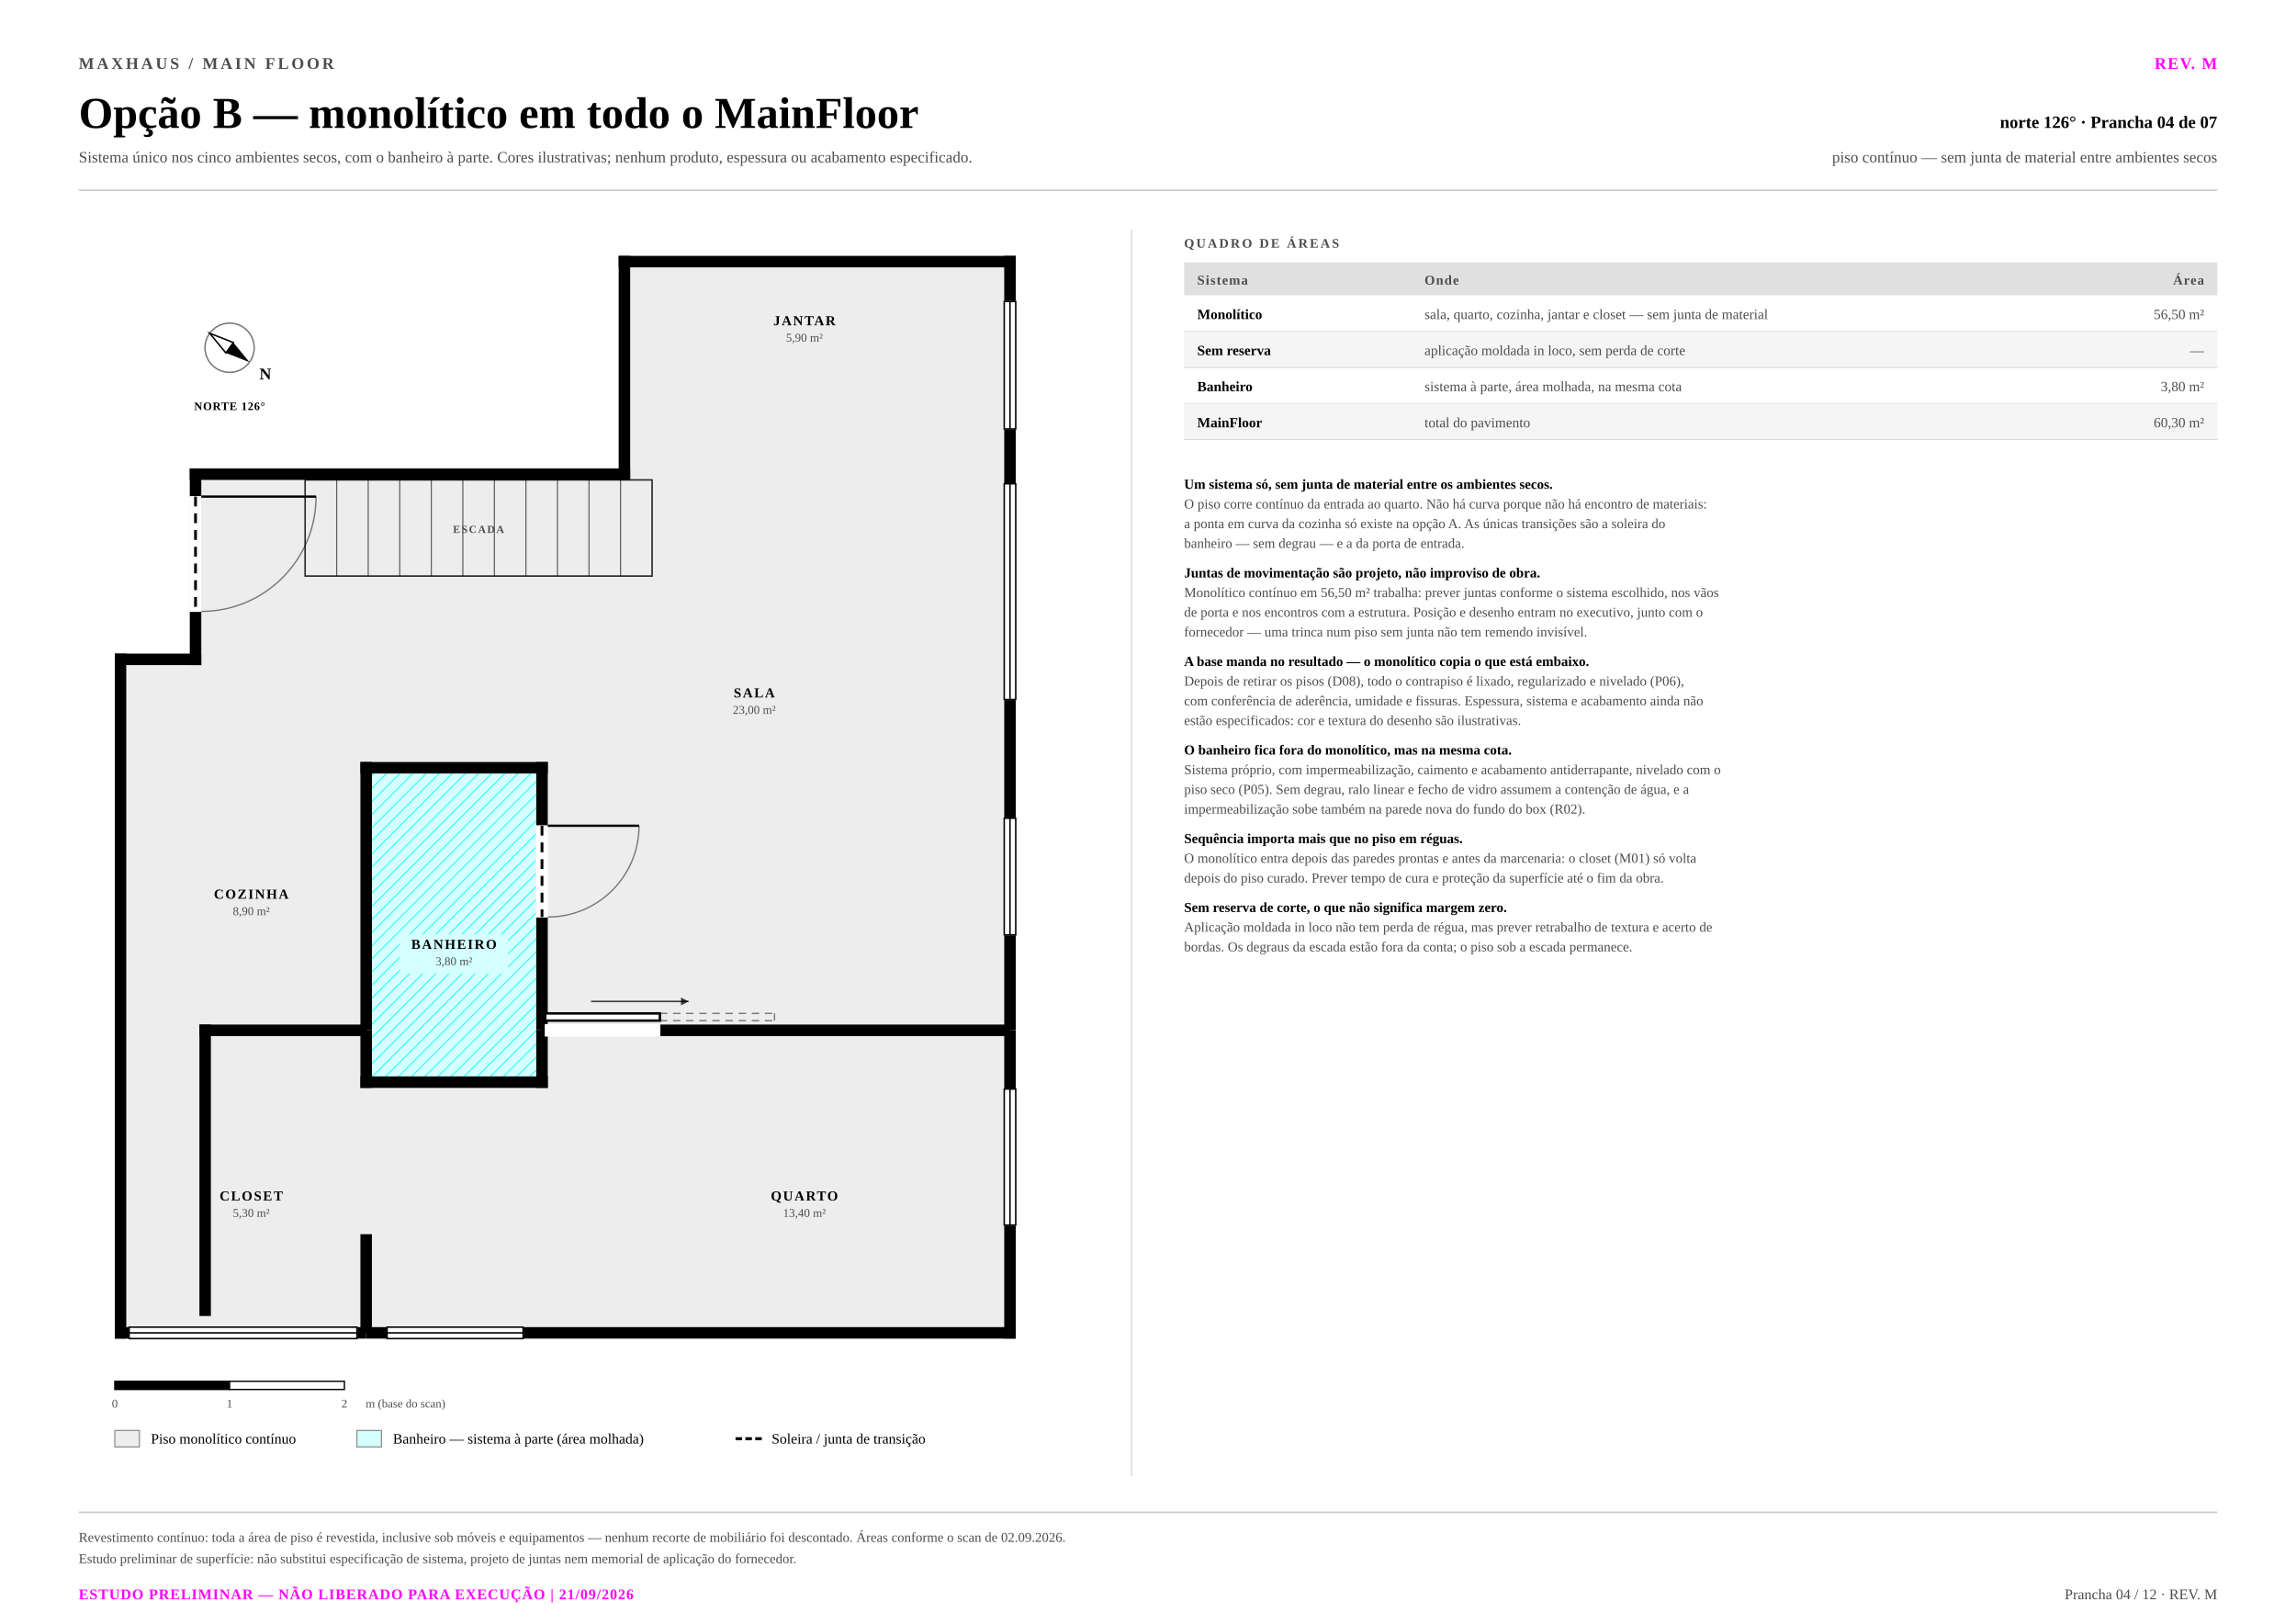
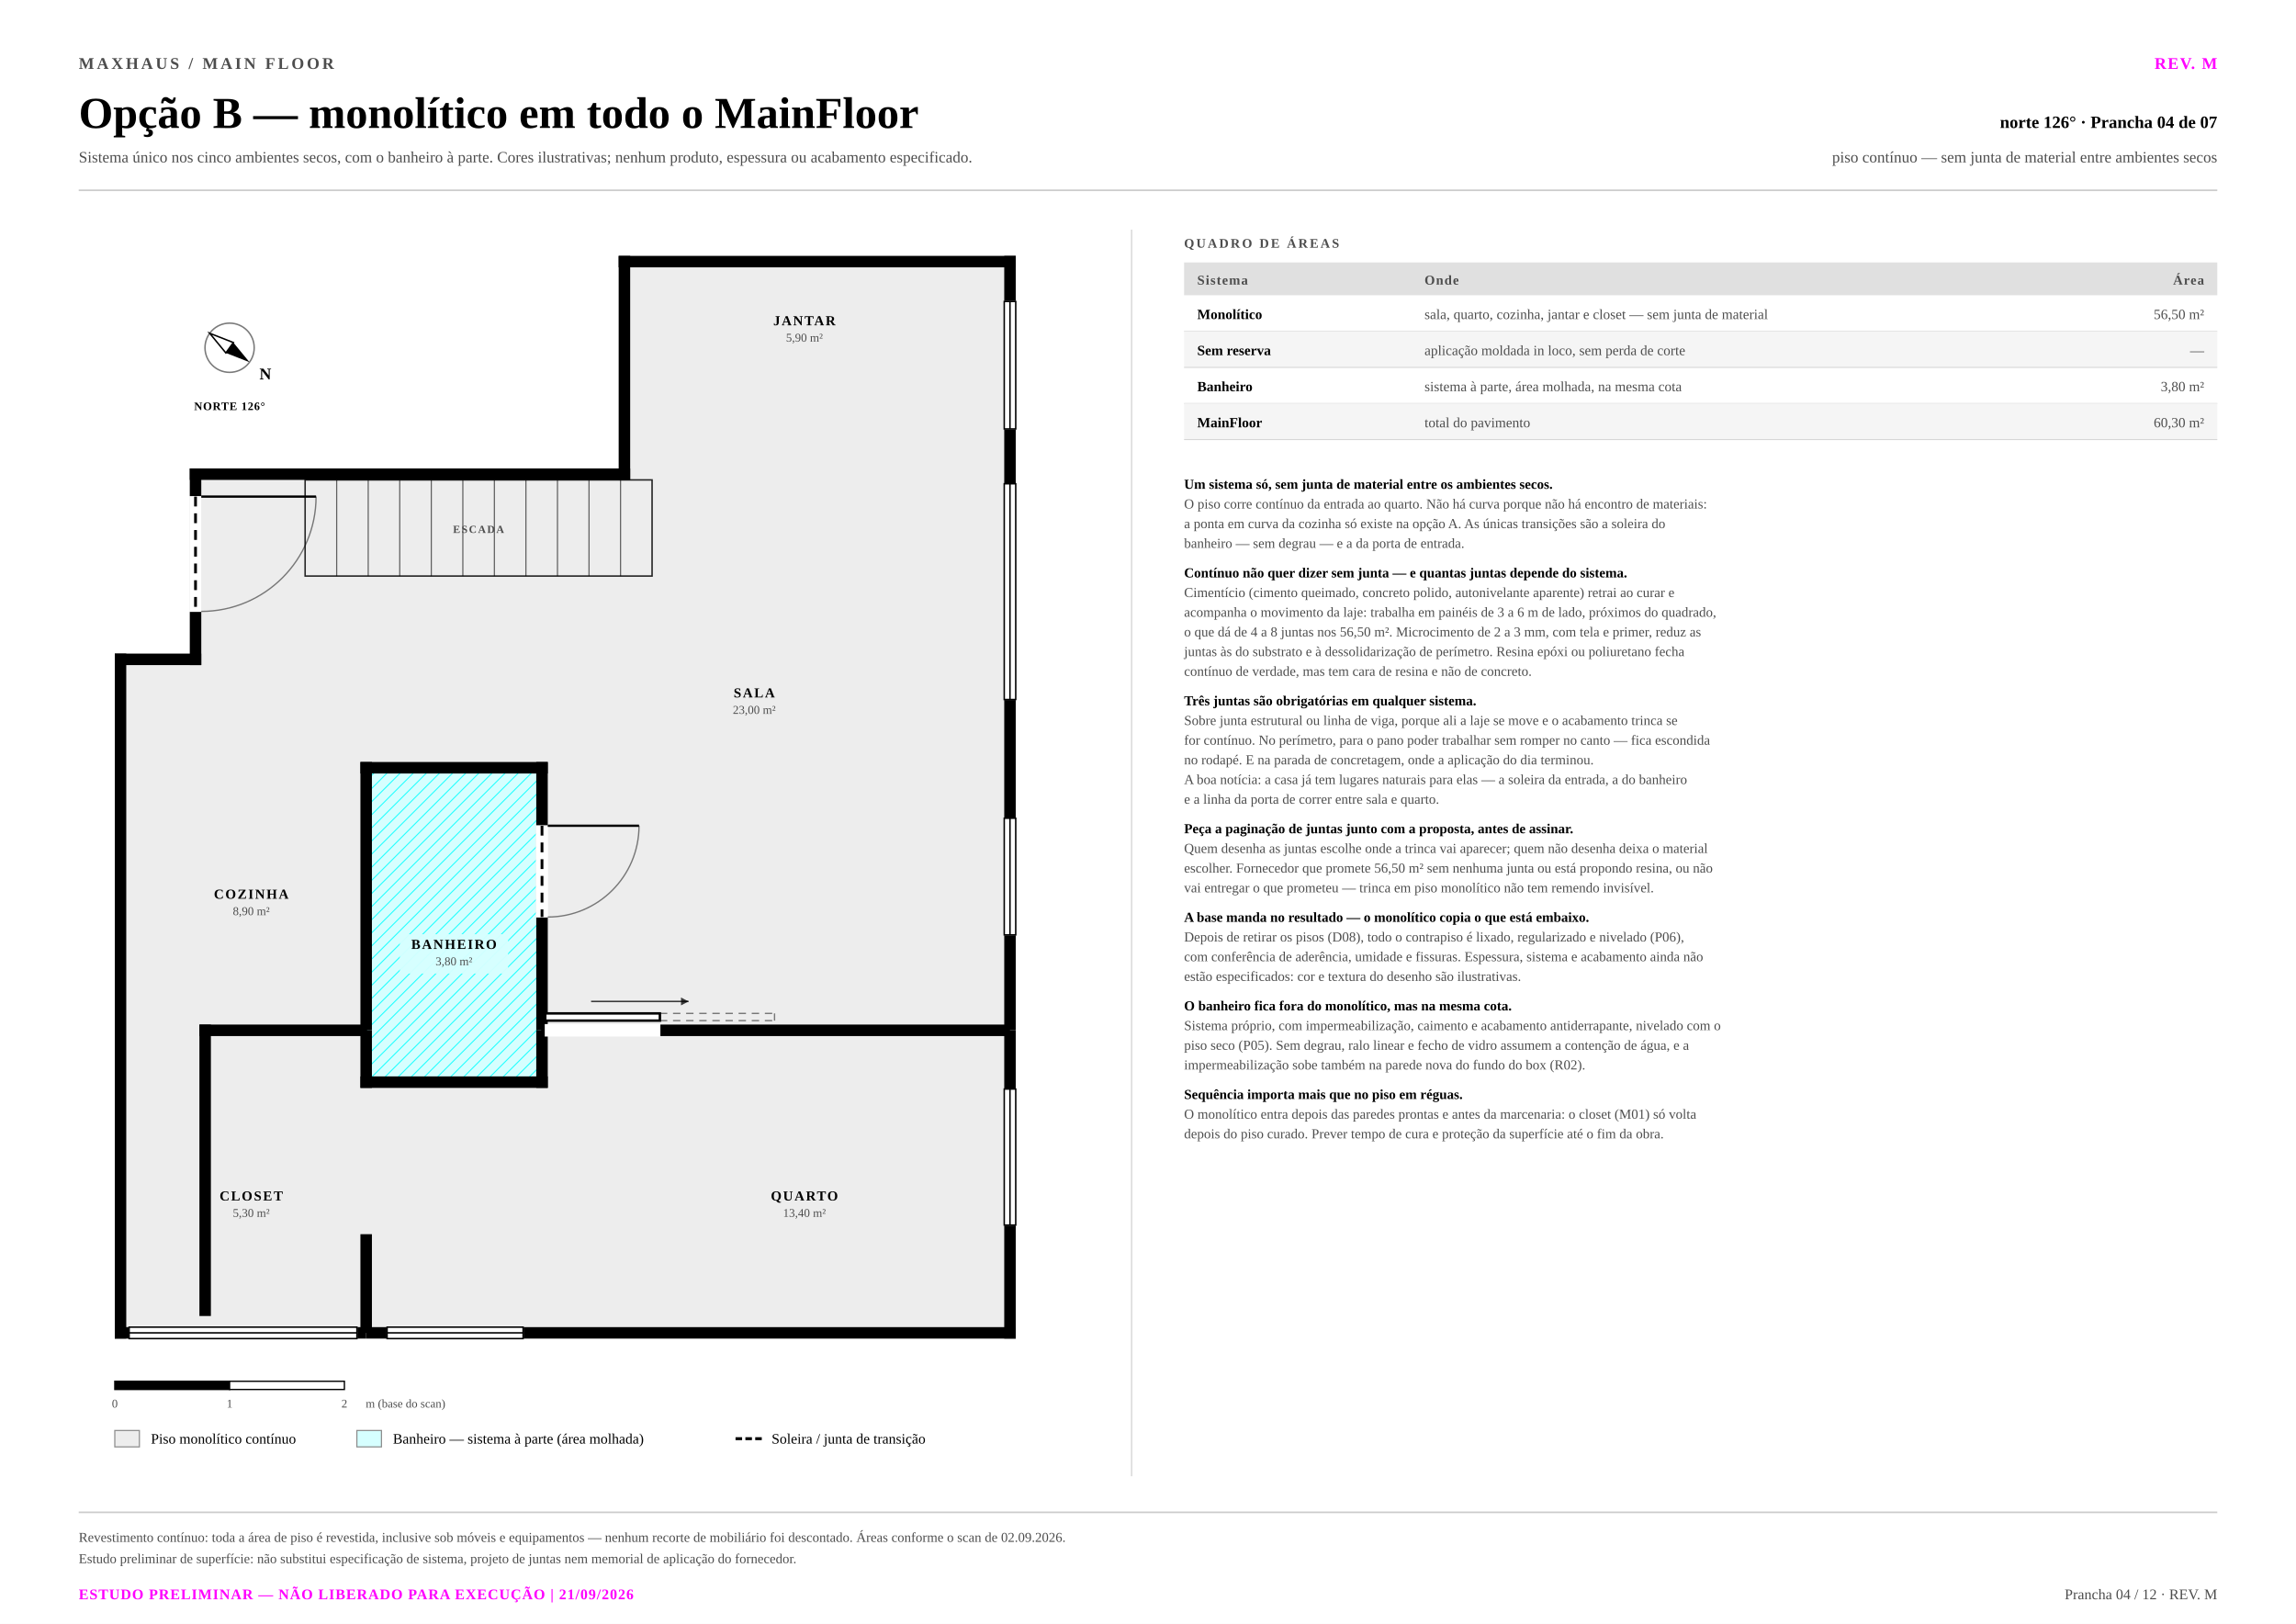
<svg xmlns="http://www.w3.org/2000/svg" viewBox="0 0 1400 990" width="1400" height="990">
  <rect x="0.00" y="0.00" width="1400.00" height="990.00" fill="#ffffff" />
  <text x="48.0" y="42.0" font-family="'Tiempos Text', 'Source Serif 4', Georgia, 'Times New Roman', Times, serif" font-size="10.0" fill="#4d4d4d" font-weight="bold" text-anchor="start" letter-spacing="1.60">MAXHAUS / MAIN FLOOR</text>
  <text x="48.0" y="78.0" font-family="'Tiempos Text', 'Source Serif 4', Georgia, 'Times New Roman', Times, serif" font-size="27.0" fill="#000000" font-weight="bold" text-anchor="start">Opção B — monolítico em todo o MainFloor</text>
  <text x="48.0" y="99.0" font-family="'Tiempos Text', 'Source Serif 4', Georgia, 'Times New Roman', Times, serif" font-size="9.6" fill="#4d4d4d" font-weight="normal" text-anchor="start">Sistema único nos cinco ambientes secos, com o banheiro à parte. Cores ilustrativas; nenhum produto, espessura ou acabamento especificado.</text>
  <text x="1352.0" y="42.0" font-family="'Tiempos Text', 'Source Serif 4', Georgia, 'Times New Roman', Times, serif" font-size="10.0" fill="#ff00ff" font-weight="bold" text-anchor="end" letter-spacing="0.80">REV. M</text>
  <text x="1352.0" y="78.0" font-family="'Tiempos Text', 'Source Serif 4', Georgia, 'Times New Roman', Times, serif" font-size="10.5" fill="#000000" font-weight="bold" text-anchor="end">norte 126°  ·  Prancha 04 de 07</text>
  <text x="1352.0" y="99.0" font-family="'Tiempos Text', 'Source Serif 4', Georgia, 'Times New Roman', Times, serif" font-size="9.6" fill="#4d4d4d" font-weight="normal" text-anchor="end">piso contínuo — sem junta de material entre ambientes secos</text>
  <line x1="48.00" y1="116.00" x2="1352.00" y2="116.00" stroke="#cccccc" stroke-width="1.00" />
  <path d="M380.75 159.56 L615.77 159.56 L615.77 812.64 L73.53 812.64 L73.53 401.94 L119.21 401.94 L119.21 289.10 L380.75 289.10 Z" fill="#ededed" />
  <path d="M223.31 468.01 L330.47 468.01 L330.47 659.80 L223.31 659.80 Z" fill="#d6ffff" />
  <line x1="223.31" y1="476.01" x2="231.31" y2="468.01" stroke="#00ffff" stroke-width="0.60" opacity="0.85" />
  <line x1="223.31" y1="484.01" x2="239.31" y2="468.01" stroke="#00ffff" stroke-width="0.60" opacity="0.85" />
  <line x1="223.31" y1="492.01" x2="247.31" y2="468.01" stroke="#00ffff" stroke-width="0.60" opacity="0.85" />
  <line x1="223.31" y1="500.01" x2="255.31" y2="468.01" stroke="#00ffff" stroke-width="0.60" opacity="0.85" />
  <line x1="223.31" y1="508.01" x2="263.31" y2="468.01" stroke="#00ffff" stroke-width="0.60" opacity="0.85" />
  <line x1="223.31" y1="516.01" x2="271.31" y2="468.01" stroke="#00ffff" stroke-width="0.60" opacity="0.85" />
  <line x1="223.31" y1="524.01" x2="279.31" y2="468.01" stroke="#00ffff" stroke-width="0.60" opacity="0.85" />
  <line x1="223.31" y1="532.01" x2="287.31" y2="468.01" stroke="#00ffff" stroke-width="0.60" opacity="0.85" />
  <line x1="223.31" y1="540.01" x2="295.31" y2="468.01" stroke="#00ffff" stroke-width="0.60" opacity="0.85" />
  <line x1="223.31" y1="548.01" x2="303.31" y2="468.01" stroke="#00ffff" stroke-width="0.60" opacity="0.85" />
  <line x1="223.31" y1="556.01" x2="311.31" y2="468.01" stroke="#00ffff" stroke-width="0.60" opacity="0.85" />
  <line x1="223.31" y1="564.01" x2="319.31" y2="468.01" stroke="#00ffff" stroke-width="0.60" opacity="0.85" />
  <line x1="223.31" y1="572.01" x2="327.31" y2="468.01" stroke="#00ffff" stroke-width="0.60" opacity="0.85" />
  <line x1="223.31" y1="580.01" x2="330.47" y2="472.85" stroke="#00ffff" stroke-width="0.60" opacity="0.85" />
  <line x1="223.31" y1="588.01" x2="330.47" y2="480.85" stroke="#00ffff" stroke-width="0.60" opacity="0.85" />
  <line x1="223.31" y1="596.01" x2="330.47" y2="488.85" stroke="#00ffff" stroke-width="0.60" opacity="0.85" />
  <line x1="223.31" y1="604.01" x2="330.47" y2="496.85" stroke="#00ffff" stroke-width="0.60" opacity="0.85" />
  <line x1="223.31" y1="612.01" x2="330.47" y2="504.85" stroke="#00ffff" stroke-width="0.60" opacity="0.85" />
  <line x1="223.31" y1="620.01" x2="330.47" y2="512.85" stroke="#00ffff" stroke-width="0.60" opacity="0.85" />
  <line x1="223.31" y1="628.01" x2="330.47" y2="520.85" stroke="#00ffff" stroke-width="0.60" opacity="0.85" />
  <line x1="223.31" y1="636.01" x2="330.47" y2="528.85" stroke="#00ffff" stroke-width="0.60" opacity="0.85" />
  <line x1="223.31" y1="644.01" x2="330.47" y2="536.85" stroke="#00ffff" stroke-width="0.60" opacity="0.85" />
  <line x1="223.31" y1="652.01" x2="330.47" y2="544.85" stroke="#00ffff" stroke-width="0.60" opacity="0.85" />
  <line x1="223.52" y1="659.80" x2="330.47" y2="552.85" stroke="#00ffff" stroke-width="0.60" opacity="0.85" />
  <line x1="231.52" y1="659.80" x2="330.47" y2="560.85" stroke="#00ffff" stroke-width="0.60" opacity="0.85" />
  <line x1="239.52" y1="659.80" x2="330.47" y2="568.85" stroke="#00ffff" stroke-width="0.60" opacity="0.85" />
  <line x1="247.52" y1="659.80" x2="330.47" y2="576.85" stroke="#00ffff" stroke-width="0.60" opacity="0.85" />
  <line x1="255.52" y1="659.80" x2="330.47" y2="584.85" stroke="#00ffff" stroke-width="0.60" opacity="0.85" />
  <line x1="263.52" y1="659.80" x2="330.47" y2="592.85" stroke="#00ffff" stroke-width="0.60" opacity="0.85" />
  <line x1="271.52" y1="659.80" x2="330.47" y2="600.85" stroke="#00ffff" stroke-width="0.60" opacity="0.85" />
  <line x1="279.52" y1="659.80" x2="330.47" y2="608.85" stroke="#00ffff" stroke-width="0.60" opacity="0.85" />
  <line x1="287.52" y1="659.80" x2="330.47" y2="616.85" stroke="#00ffff" stroke-width="0.60" opacity="0.85" />
  <line x1="295.52" y1="659.80" x2="330.47" y2="624.85" stroke="#00ffff" stroke-width="0.60" opacity="0.85" />
  <line x1="303.52" y1="659.80" x2="330.47" y2="632.85" stroke="#00ffff" stroke-width="0.60" opacity="0.85" />
  <line x1="311.52" y1="659.80" x2="330.47" y2="640.85" stroke="#00ffff" stroke-width="0.60" opacity="0.85" />
  <line x1="319.52" y1="659.80" x2="330.47" y2="648.85" stroke="#00ffff" stroke-width="0.60" opacity="0.85" />
  <line x1="327.52" y1="659.80" x2="330.47" y2="656.85" stroke="#00ffff" stroke-width="0.60" opacity="0.85" />
  <path d="M223.31 468.01 L330.47 468.01 L330.47 659.80 L223.31 659.80 Z" fill="none" stroke="#000000" stroke-width="1.00" />
  <rect x="377.24" y="156.00" width="242.10" height="6.99" fill="#000000" />
  <rect x="115.72" y="285.59" width="268.53" height="6.99" fill="#000000" />
  <rect x="115.72" y="285.59" width="7.01" height="119.89" fill="#000000" />
  <rect x="70.00" y="398.47" width="52.72" height="7.01" fill="#000000" />
  <rect x="121.60" y="624.63" width="101.66" height="7.01" fill="#000000" />
  <rect x="223.26" y="809.09" width="396.08" height="6.99" fill="#000000" />
  <rect x="219.77" y="628.12" width="7.01" height="35.11" fill="#000000" />
  <rect x="219.77" y="464.56" width="7.01" height="163.56" fill="#000000" />
  <rect x="330.48" y="624.63" width="285.35" height="7.01" fill="#000000" />
  <rect x="326.99" y="464.56" width="7.01" height="163.56" fill="#000000" />
  <rect x="612.34" y="628.12" width="7.01" height="187.95" fill="#000000" />
  <rect x="121.60" y="624.63" width="6.99" height="177.68" fill="#000000" />
  <rect x="70.00" y="809.09" width="153.26" height="6.99" fill="#000000" />
  <rect x="219.77" y="752.43" width="7.01" height="60.16" fill="#000000" />
  <rect x="377.24" y="156.00" width="7.01" height="136.58" fill="#000000" />
  <rect x="326.99" y="628.12" width="7.01" height="35.11" fill="#000000" />
  <rect x="612.34" y="156.00" width="7.01" height="472.12" fill="#000000" />
  <rect x="70.00" y="398.47" width="6.99" height="417.61" fill="#000000" />
  <rect x="219.77" y="464.56" width="114.23" height="7.01" fill="#000000" />
  <rect x="219.77" y="656.23" width="114.23" height="7.01" fill="#000000" />
  <rect x="612.04" y="183.48" width="7.61" height="78.33" fill="#ffffff" />
  <rect x="612.34" y="183.78" width="7.01" height="77.73" fill="none" stroke="#000000" stroke-width="0.90" />
  <line x1="615.84" y1="183.78" x2="615.84" y2="261.51" stroke="#000000" stroke-width="0.90" />
  <rect x="612.04" y="294.63" width="7.61" height="132.14" fill="#ffffff" />
  <rect x="612.34" y="294.93" width="7.01" height="131.54" fill="none" stroke="#000000" stroke-width="0.90" />
  <line x1="615.84" y1="294.93" x2="615.84" y2="426.46" stroke="#000000" stroke-width="0.90" />
  <rect x="612.04" y="498.53" width="7.61" height="71.73" fill="#ffffff" />
  <rect x="612.34" y="498.83" width="7.01" height="71.13" fill="none" stroke="#000000" stroke-width="0.90" />
  <line x1="615.84" y1="498.83" x2="615.84" y2="569.96" stroke="#000000" stroke-width="0.90" />
  <rect x="612.04" y="663.64" width="7.61" height="83.54" fill="#ffffff" />
  <rect x="612.34" y="663.94" width="7.01" height="82.94" fill="none" stroke="#000000" stroke-width="0.90" />
  <line x1="615.84" y1="663.94" x2="615.84" y2="746.88" stroke="#000000" stroke-width="0.90" />
  <rect x="78.44" y="808.79" width="139.50" height="7.59" fill="#ffffff" />
  <rect x="78.74" y="809.09" width="138.90" height="6.99" fill="none" stroke="#000000" stroke-width="0.90" />
  <line x1="78.74" y1="812.58" x2="217.63" y2="812.58" stroke="#000000" stroke-width="0.90" />
  <rect x="235.73" y="808.79" width="83.54" height="7.59" fill="#ffffff" />
  <rect x="236.03" y="809.09" width="82.94" height="6.99" fill="none" stroke="#000000" stroke-width="0.90" />
  <line x1="236.03" y1="812.58" x2="318.97" y2="812.58" stroke="#000000" stroke-width="0.90" />
  <rect x="115.42" y="302.45" width="7.61" height="70.60" fill="#ffffff" />
  <line x1="122.72" y1="302.75" x2="192.72" y2="302.75" stroke="#000000" stroke-width="1.40" />
  <path d="M 192.72 302.75 A 70.00 70.00 0 0 1 122.72 372.75" fill="none" stroke="#000000" stroke-width="0.8" opacity="0.5" />
  <rect x="326.69" y="503.12" width="7.61" height="56.25" fill="#ffffff" />
  <line x1="333.99" y1="503.42" x2="389.65" y2="503.42" stroke="#000000" stroke-width="1.40" />
  <path d="M 389.65 503.42 A 55.65 55.65 0 0 1 333.99 559.07" fill="none" stroke="#000000" stroke-width="0.8" opacity="0.5" />
  <rect x="332.16" y="624.33" width="70.51" height="7.61" fill="#ffffff" />
  <line x1="402.37" y1="617.83" x2="406.87" y2="617.83" stroke="#000000" stroke-width="0.80" opacity="0.50" />
  <line x1="410.37" y1="617.83" x2="414.87" y2="617.83" stroke="#000000" stroke-width="0.80" opacity="0.50" />
  <line x1="418.37" y1="617.83" x2="422.87" y2="617.83" stroke="#000000" stroke-width="0.80" opacity="0.50" />
  <line x1="426.37" y1="617.83" x2="430.87" y2="617.83" stroke="#000000" stroke-width="0.80" opacity="0.50" />
  <line x1="434.37" y1="617.83" x2="438.87" y2="617.83" stroke="#000000" stroke-width="0.80" opacity="0.50" />
  <line x1="442.37" y1="617.83" x2="446.87" y2="617.83" stroke="#000000" stroke-width="0.80" opacity="0.50" />
  <line x1="450.37" y1="617.83" x2="454.87" y2="617.83" stroke="#000000" stroke-width="0.80" opacity="0.50" />
  <line x1="458.37" y1="617.83" x2="462.87" y2="617.83" stroke="#000000" stroke-width="0.80" opacity="0.50" />
  <line x1="466.37" y1="617.83" x2="470.87" y2="617.83" stroke="#000000" stroke-width="0.80" opacity="0.50" />
  <line x1="402.37" y1="622.23" x2="406.87" y2="622.23" stroke="#000000" stroke-width="0.80" opacity="0.50" />
  <line x1="410.37" y1="622.23" x2="414.87" y2="622.23" stroke="#000000" stroke-width="0.80" opacity="0.50" />
  <line x1="418.37" y1="622.23" x2="422.87" y2="622.23" stroke="#000000" stroke-width="0.80" opacity="0.50" />
  <line x1="426.37" y1="622.23" x2="430.87" y2="622.23" stroke="#000000" stroke-width="0.80" opacity="0.50" />
  <line x1="434.37" y1="622.23" x2="438.87" y2="622.23" stroke="#000000" stroke-width="0.80" opacity="0.50" />
  <line x1="442.37" y1="622.23" x2="446.87" y2="622.23" stroke="#000000" stroke-width="0.80" opacity="0.50" />
  <line x1="450.37" y1="622.23" x2="454.87" y2="622.23" stroke="#000000" stroke-width="0.80" opacity="0.50" />
  <line x1="458.37" y1="622.23" x2="462.87" y2="622.23" stroke="#000000" stroke-width="0.80" opacity="0.50" />
  <line x1="466.37" y1="622.23" x2="470.87" y2="622.23" stroke="#000000" stroke-width="0.80" opacity="0.50" />
  <line x1="402.37" y1="617.83" x2="402.37" y2="622.23" stroke="#000000" stroke-width="0.80" opacity="0.50" />
  <line x1="472.28" y1="617.83" x2="472.28" y2="622.23" stroke="#000000" stroke-width="0.80" opacity="0.50" />
  <rect x="332.46" y="617.83" width="69.91" height="4.40" fill="#ffffff" stroke="#000000" stroke-width="1.50" />
  <line x1="360.42" y1="610.53" x2="419.85" y2="610.53" stroke="#000000" stroke-width="0.90" opacity="0.75" />
  <path d="M 419.85 610.53 L 415.25 608.13 L 415.25 612.93 Z" fill="#000000" opacity="0.75" />
  <rect x="186.05" y="292.58" width="211.56" height="58.61" fill="none" stroke="#000000" stroke-width="0.90" opacity="0.85" />
  <line x1="205.29" y1="292.58" x2="205.29" y2="351.19" stroke="#000000" stroke-width="0.70" opacity="0.60" />
  <line x1="224.52" y1="292.58" x2="224.52" y2="351.19" stroke="#000000" stroke-width="0.70" opacity="0.60" />
  <line x1="243.75" y1="292.58" x2="243.75" y2="351.19" stroke="#000000" stroke-width="0.70" opacity="0.60" />
  <line x1="262.99" y1="292.58" x2="262.99" y2="351.19" stroke="#000000" stroke-width="0.70" opacity="0.60" />
  <line x1="282.22" y1="292.58" x2="282.22" y2="351.19" stroke="#000000" stroke-width="0.70" opacity="0.60" />
  <line x1="301.45" y1="292.58" x2="301.45" y2="351.19" stroke="#000000" stroke-width="0.70" opacity="0.60" />
  <line x1="320.68" y1="292.58" x2="320.68" y2="351.19" stroke="#000000" stroke-width="0.70" opacity="0.60" />
  <line x1="339.92" y1="292.58" x2="339.92" y2="351.19" stroke="#000000" stroke-width="0.70" opacity="0.60" />
  <line x1="359.15" y1="292.58" x2="359.15" y2="351.19" stroke="#000000" stroke-width="0.70" opacity="0.60" />
  <line x1="378.38" y1="292.58" x2="378.38" y2="351.19" stroke="#000000" stroke-width="0.70" opacity="0.60" />
  <text x="291.8" y="324.9" font-family="'Tiempos Text', 'Source Serif 4', Georgia, 'Times New Roman', Times, serif" font-size="6.6" fill="#4d4d4d" font-weight="bold" text-anchor="middle" letter-spacing="0.80">ESCADA</text>
  <circle cx="140.00" cy="212.00" r="15.00" fill="none" stroke="#4d4d4d" stroke-width="0.90" opacity="0.75" />
  <path d="M 152.14 220.82 L 137.71 215.16 L 142.29 208.84 Z" fill="#000000" />
  <path d="M 127.86 203.18 L 137.71 215.16 L 142.29 208.84 Z" fill="#ffffff" stroke="#000000" stroke-width="0.9" />
  <text x="161.8" y="231.3" font-family="'Tiempos Text', 'Source Serif 4', Georgia, 'Times New Roman', Times, serif" font-size="10.0" fill="#000000" font-weight="bold" text-anchor="middle" letter-spacing="0.60">N</text>
  <text x="140.0" y="250.0" font-family="'Tiempos Text', 'Source Serif 4', Georgia, 'Times New Roman', Times, serif" font-size="7.0" fill="#000000" font-weight="bold" text-anchor="middle" letter-spacing="0.40">NORTE 126°</text>
  <path d="M330.49 503.42 L330.49 559.07" fill="none" stroke="#ffffff" stroke-width="3.40" opacity="0.90" />
  <line x1="330.49" y1="503.42" x2="330.49" y2="509.42" stroke="#000000" stroke-width="1.70" stroke-linecap="butt" />
  <line x1="330.49" y1="513.62" x2="330.49" y2="519.62" stroke="#000000" stroke-width="1.70" stroke-linecap="butt" />
  <line x1="330.49" y1="523.82" x2="330.49" y2="529.82" stroke="#000000" stroke-width="1.70" stroke-linecap="butt" />
  <line x1="330.49" y1="534.02" x2="330.49" y2="540.02" stroke="#000000" stroke-width="1.70" stroke-linecap="butt" />
  <line x1="330.49" y1="544.22" x2="330.49" y2="550.22" stroke="#000000" stroke-width="1.70" stroke-linecap="butt" />
  <line x1="330.49" y1="554.42" x2="330.49" y2="559.07" stroke="#000000" stroke-width="1.70" stroke-linecap="butt" />
  <path d="M119.22 302.75 L119.22 372.75" fill="none" stroke="#ffffff" stroke-width="3.40" opacity="0.90" />
  <line x1="119.22" y1="302.75" x2="119.22" y2="308.75" stroke="#000000" stroke-width="1.70" stroke-linecap="butt" />
  <line x1="119.22" y1="312.95" x2="119.22" y2="318.95" stroke="#000000" stroke-width="1.70" stroke-linecap="butt" />
  <line x1="119.22" y1="323.15" x2="119.22" y2="329.15" stroke="#000000" stroke-width="1.70" stroke-linecap="butt" />
  <line x1="119.22" y1="333.35" x2="119.22" y2="339.35" stroke="#000000" stroke-width="1.70" stroke-linecap="butt" />
  <line x1="119.22" y1="343.55" x2="119.22" y2="349.55" stroke="#000000" stroke-width="1.70" stroke-linecap="butt" />
  <line x1="119.22" y1="353.75" x2="119.22" y2="359.75" stroke="#000000" stroke-width="1.70" stroke-linecap="butt" />
  <line x1="119.22" y1="363.95" x2="119.22" y2="369.95" stroke="#000000" stroke-width="1.70" stroke-linecap="butt" />
  <rect x="243.81" y="569.54" width="66.00" height="24.00" fill="#d6ffff" opacity="0.95" />
  <text x="490.5" y="198.3" font-family="'Tiempos Text', 'Source Serif 4', Georgia, 'Times New Roman', Times, serif" font-size="8.4" fill="#000000" font-weight="bold" text-anchor="middle" letter-spacing="0.90">JANTAR</text>
  <text x="490.5" y="208.3" font-family="'Tiempos Text', 'Source Serif 4', Georgia, 'Times New Roman', Times, serif" font-size="7.3" fill="#4d4d4d" font-weight="normal" text-anchor="middle">5,90 m²</text>
  <text x="459.9" y="425.2" font-family="'Tiempos Text', 'Source Serif 4', Georgia, 'Times New Roman', Times, serif" font-size="8.4" fill="#000000" font-weight="bold" text-anchor="middle" letter-spacing="0.90">SALA</text>
  <text x="459.9" y="435.2" font-family="'Tiempos Text', 'Source Serif 4', Georgia, 'Times New Roman', Times, serif" font-size="7.3" fill="#4d4d4d" font-weight="normal" text-anchor="middle">23,00 m²</text>
  <text x="153.2" y="547.9" font-family="'Tiempos Text', 'Source Serif 4', Georgia, 'Times New Roman', Times, serif" font-size="8.4" fill="#000000" font-weight="bold" text-anchor="middle" letter-spacing="0.90">COZINHA</text>
  <text x="153.2" y="557.9" font-family="'Tiempos Text', 'Source Serif 4', Georgia, 'Times New Roman', Times, serif" font-size="7.3" fill="#4d4d4d" font-weight="normal" text-anchor="middle">8,90 m²</text>
  <text x="153.2" y="731.9" font-family="'Tiempos Text', 'Source Serif 4', Georgia, 'Times New Roman', Times, serif" font-size="8.4" fill="#000000" font-weight="bold" text-anchor="middle" letter-spacing="0.90">CLOSET</text>
  <text x="153.2" y="741.9" font-family="'Tiempos Text', 'Source Serif 4', Georgia, 'Times New Roman', Times, serif" font-size="7.3" fill="#4d4d4d" font-weight="normal" text-anchor="middle">5,30 m²</text>
  <text x="490.5" y="731.9" font-family="'Tiempos Text', 'Source Serif 4', Georgia, 'Times New Roman', Times, serif" font-size="8.4" fill="#000000" font-weight="bold" text-anchor="middle" letter-spacing="0.90">QUARTO</text>
  <text x="490.5" y="741.9" font-family="'Tiempos Text', 'Source Serif 4', Georgia, 'Times New Roman', Times, serif" font-size="7.3" fill="#4d4d4d" font-weight="normal" text-anchor="middle">13,40 m²</text>
  <text x="276.8" y="578.5" font-family="'Tiempos Text', 'Source Serif 4', Georgia, 'Times New Roman', Times, serif" font-size="8.4" fill="#000000" font-weight="bold" text-anchor="middle" letter-spacing="0.90">BANHEIRO</text>
  <text x="276.8" y="588.5" font-family="'Tiempos Text', 'Source Serif 4', Georgia, 'Times New Roman', Times, serif" font-size="7.3" fill="#4d4d4d" font-weight="normal" text-anchor="middle">3,80 m²</text>
  <rect x="70.00" y="842.10" width="70.00" height="5.00" fill="#000000" stroke="#000000" stroke-width="0.80" />
  <rect x="140.00" y="842.10" width="70.00" height="5.00" fill="#ffffff" stroke="#000000" stroke-width="0.80" />
  <text x="70.0" y="858.1" font-family="'Tiempos Text', 'Source Serif 4', Georgia, 'Times New Roman', Times, serif" font-size="7.2" fill="#4d4d4d" font-weight="normal" text-anchor="middle">0</text>
  <text x="140.0" y="858.1" font-family="'Tiempos Text', 'Source Serif 4', Georgia, 'Times New Roman', Times, serif" font-size="7.2" fill="#4d4d4d" font-weight="normal" text-anchor="middle">1</text>
  <text x="210.0" y="858.1" font-family="'Tiempos Text', 'Source Serif 4', Georgia, 'Times New Roman', Times, serif" font-size="7.2" fill="#4d4d4d" font-weight="normal" text-anchor="middle">2</text>
  <text x="223.0" y="858.1" font-family="'Tiempos Text', 'Source Serif 4', Georgia, 'Times New Roman', Times, serif" font-size="7.2" fill="#4d4d4d" font-weight="normal" text-anchor="start">m   (base do scan)</text>
  <rect x="70.00" y="872.10" width="15.00" height="10.00" fill="#ededed" stroke="#8c8c8c" stroke-width="0.70" />
  <text x="92.0" y="880.1" font-family="'Tiempos Text', 'Source Serif 4', Georgia, 'Times New Roman', Times, serif" font-size="8.8" fill="#000000" font-weight="normal" text-anchor="start">Piso monolítico contínuo</text>
  <rect x="217.60" y="872.10" width="15.00" height="10.00" fill="#d6ffff" stroke="#8c8c8c" stroke-width="0.70" />
  <text x="239.6" y="880.1" font-family="'Tiempos Text', 'Source Serif 4', Georgia, 'Times New Roman', Times, serif" font-size="8.8" fill="#000000" font-weight="normal" text-anchor="start">Banheiro — sistema à parte (área molhada)</text>
  <line x1="448.50" y1="877.10" x2="452.50" y2="877.10" stroke="#000000" stroke-width="1.80" stroke-linecap="butt" />
  <line x1="454.50" y1="877.10" x2="458.50" y2="877.10" stroke="#000000" stroke-width="1.80" stroke-linecap="butt" />
  <line x1="460.50" y1="877.10" x2="464.50" y2="877.10" stroke="#000000" stroke-width="1.80" stroke-linecap="butt" />
  <text x="470.5" y="880.1" font-family="'Tiempos Text', 'Source Serif 4', Georgia, 'Times New Roman', Times, serif" font-size="8.8" fill="#000000" font-weight="normal" text-anchor="start">Soleira / junta de transição</text>
  <line x1="690.00" y1="140.00" x2="690.00" y2="900.00" stroke="#cccccc" stroke-width="0.80" opacity="0.80" />
  <text x="722.0" y="151.0" font-family="'Tiempos Text', 'Source Serif 4', Georgia, 'Times New Roman', Times, serif" font-size="8.0" fill="#4d4d4d" font-weight="bold" text-anchor="start" letter-spacing="1.20">QUADRO DE ÁREAS</text>
  <rect x="722.00" y="160.00" width="630.00" height="20.00" fill="#e0e0e0" />
  <text x="730.0" y="173.5" font-family="'Tiempos Text', 'Source Serif 4', Georgia, 'Times New Roman', Times, serif" font-size="8.2" fill="#4d4d4d" font-weight="bold" text-anchor="start" letter-spacing="0.60">Sistema</text>
  <text x="868.6" y="173.5" font-family="'Tiempos Text', 'Source Serif 4', Georgia, 'Times New Roman', Times, serif" font-size="8.2" fill="#4d4d4d" font-weight="bold" text-anchor="start" letter-spacing="0.60">Onde</text>
  <text x="1344.0" y="173.5" font-family="'Tiempos Text', 'Source Serif 4', Georgia, 'Times New Roman', Times, serif" font-size="8.2" fill="#4d4d4d" font-weight="bold" text-anchor="end" letter-spacing="0.60">Área</text>
  <text x="730.0" y="194.5" font-family="'Tiempos Text', 'Source Serif 4', Georgia, 'Times New Roman', Times, serif" font-size="8.6" fill="#000000" font-weight="bold" text-anchor="start">Monolítico</text>
  <text x="868.6" y="194.5" font-family="'Tiempos Text', 'Source Serif 4', Georgia, 'Times New Roman', Times, serif" font-size="8.6" fill="#4d4d4d" font-weight="normal" text-anchor="start">sala, quarto, cozinha, jantar e closet — sem junta de material</text>
  <text x="1344.0" y="194.5" font-family="'Tiempos Text', 'Source Serif 4', Georgia, 'Times New Roman', Times, serif" font-size="8.6" fill="#4d4d4d" font-weight="normal" text-anchor="end">56,50 m²</text>
  <line x1="722.00" y1="202.00" x2="1352.00" y2="202.00" stroke="#cccccc" stroke-width="0.60" opacity="0.80" />
  <rect x="722.00" y="202.00" width="630.00" height="22.00" fill="#f5f5f5" />
  <text x="730.0" y="216.5" font-family="'Tiempos Text', 'Source Serif 4', Georgia, 'Times New Roman', Times, serif" font-size="8.6" fill="#000000" font-weight="bold" text-anchor="start">Sem reserva</text>
  <text x="868.6" y="216.5" font-family="'Tiempos Text', 'Source Serif 4', Georgia, 'Times New Roman', Times, serif" font-size="8.6" fill="#4d4d4d" font-weight="normal" text-anchor="start">aplicação moldada in loco, sem perda de corte</text>
  <text x="1344.0" y="216.5" font-family="'Tiempos Text', 'Source Serif 4', Georgia, 'Times New Roman', Times, serif" font-size="8.6" fill="#4d4d4d" font-weight="normal" text-anchor="end">—</text>
  <line x1="722.00" y1="224.00" x2="1352.00" y2="224.00" stroke="#cccccc" stroke-width="0.60" opacity="0.80" />
  <text x="730.0" y="238.5" font-family="'Tiempos Text', 'Source Serif 4', Georgia, 'Times New Roman', Times, serif" font-size="8.6" fill="#000000" font-weight="bold" text-anchor="start">Banheiro</text>
  <text x="868.6" y="238.5" font-family="'Tiempos Text', 'Source Serif 4', Georgia, 'Times New Roman', Times, serif" font-size="8.6" fill="#4d4d4d" font-weight="normal" text-anchor="start">sistema à parte, área molhada, na mesma cota</text>
  <text x="1344.0" y="238.5" font-family="'Tiempos Text', 'Source Serif 4', Georgia, 'Times New Roman', Times, serif" font-size="8.6" fill="#4d4d4d" font-weight="normal" text-anchor="end">3,80 m²</text>
  <line x1="722.00" y1="246.00" x2="1352.00" y2="246.00" stroke="#cccccc" stroke-width="0.60" opacity="0.80" />
  <rect x="722.00" y="246.00" width="630.00" height="22.00" fill="#f5f5f5" />
  <text x="730.0" y="260.5" font-family="'Tiempos Text', 'Source Serif 4', Georgia, 'Times New Roman', Times, serif" font-size="8.6" fill="#000000" font-weight="bold" text-anchor="start">MainFloor</text>
  <text x="868.6" y="260.5" font-family="'Tiempos Text', 'Source Serif 4', Georgia, 'Times New Roman', Times, serif" font-size="8.6" fill="#4d4d4d" font-weight="normal" text-anchor="start">total do pavimento</text>
  <text x="1344.0" y="260.5" font-family="'Tiempos Text', 'Source Serif 4', Georgia, 'Times New Roman', Times, serif" font-size="8.6" fill="#4d4d4d" font-weight="normal" text-anchor="end">60,30 m²</text>
  <line x1="722.00" y1="268.00" x2="1352.00" y2="268.00" stroke="#cccccc" stroke-width="0.60" opacity="0.80" />
  <text x="722.0" y="298.0" font-family="'Tiempos Text', 'Source Serif 4', Georgia, 'Times New Roman', Times, serif" font-size="8.4" fill="#000000" font-weight="bold" text-anchor="start">Um sistema só, sem junta de material entre os ambientes secos.</text>
  <text x="722.0" y="310.0" font-family="'Tiempos Text', 'Source Serif 4', Georgia, 'Times New Roman', Times, serif" font-size="8.4" fill="#4d4d4d" font-weight="normal" text-anchor="start">O piso corre contínuo da entrada ao quarto. Não há curva porque não há encontro de materiais:</text>
  <text x="722.0" y="322.0" font-family="'Tiempos Text', 'Source Serif 4', Georgia, 'Times New Roman', Times, serif" font-size="8.4" fill="#4d4d4d" font-weight="normal" text-anchor="start">a ponta em curva da cozinha só existe na opção A. As únicas transições são a soleira do</text>
  <text x="722.0" y="334.0" font-family="'Tiempos Text', 'Source Serif 4', Georgia, 'Times New Roman', Times, serif" font-size="8.4" fill="#4d4d4d" font-weight="normal" text-anchor="start">banheiro — sem degrau — e a da porta de entrada.</text>
-   <text x="722.0" y="352.0" font-family="'Tiempos Text', 'Source Serif 4', Georgia, 'Times New Roman', Times, serif" font-size="8.4" fill="#000000" font-weight="bold" text-anchor="start">Juntas de movimentação são projeto, não improviso de obra.</text>
-   <text x="722.0" y="364.0" font-family="'Tiempos Text', 'Source Serif 4', Georgia, 'Times New Roman', Times, serif" font-size="8.4" fill="#4d4d4d" font-weight="normal" text-anchor="start">Monolítico contínuo em 56,50 m² trabalha: prever juntas conforme o sistema escolhido, nos vãos</text>
-   <text x="722.0" y="376.0" font-family="'Tiempos Text', 'Source Serif 4', Georgia, 'Times New Roman', Times, serif" font-size="8.4" fill="#4d4d4d" font-weight="normal" text-anchor="start">de porta e nos encontros com a estrutura. Posição e desenho entram no executivo, junto com o</text>
-   <text x="722.0" y="388.0" font-family="'Tiempos Text', 'Source Serif 4', Georgia, 'Times New Roman', Times, serif" font-size="8.4" fill="#4d4d4d" font-weight="normal" text-anchor="start">fornecedor — uma trinca num piso sem junta não tem remendo invisível.</text>
-   <text x="722.0" y="406.0" font-family="'Tiempos Text', 'Source Serif 4', Georgia, 'Times New Roman', Times, serif" font-size="8.4" fill="#000000" font-weight="bold" text-anchor="start">A base manda no resultado — o monolítico copia o que está embaixo.</text>
-   <text x="722.0" y="418.0" font-family="'Tiempos Text', 'Source Serif 4', Georgia, 'Times New Roman', Times, serif" font-size="8.4" fill="#4d4d4d" font-weight="normal" text-anchor="start">Depois de retirar os pisos (D08), todo o contrapiso é lixado, regularizado e nivelado (P06),</text>
-   <text x="722.0" y="430.0" font-family="'Tiempos Text', 'Source Serif 4', Georgia, 'Times New Roman', Times, serif" font-size="8.4" fill="#4d4d4d" font-weight="normal" text-anchor="start">com conferência de aderência, umidade e fissuras. Espessura, sistema e acabamento ainda não</text>
-   <text x="722.0" y="442.0" font-family="'Tiempos Text', 'Source Serif 4', Georgia, 'Times New Roman', Times, serif" font-size="8.4" fill="#4d4d4d" font-weight="normal" text-anchor="start">estão especificados: cor e textura do desenho são ilustrativas.</text>
-   <text x="722.0" y="460.0" font-family="'Tiempos Text', 'Source Serif 4', Georgia, 'Times New Roman', Times, serif" font-size="8.4" fill="#000000" font-weight="bold" text-anchor="start">O banheiro fica fora do monolítico, mas na mesma cota.</text>
-   <text x="722.0" y="472.0" font-family="'Tiempos Text', 'Source Serif 4', Georgia, 'Times New Roman', Times, serif" font-size="8.4" fill="#4d4d4d" font-weight="normal" text-anchor="start">Sistema próprio, com impermeabilização, caimento e acabamento antiderrapante, nivelado com o</text>
-   <text x="722.0" y="484.0" font-family="'Tiempos Text', 'Source Serif 4', Georgia, 'Times New Roman', Times, serif" font-size="8.4" fill="#4d4d4d" font-weight="normal" text-anchor="start">piso seco (P05). Sem degrau, ralo linear e fecho de vidro assumem a contenção de água, e a</text>
-   <text x="722.0" y="496.0" font-family="'Tiempos Text', 'Source Serif 4', Georgia, 'Times New Roman', Times, serif" font-size="8.4" fill="#4d4d4d" font-weight="normal" text-anchor="start">impermeabilização sobe também na parede nova do fundo do box (R02).</text>
-   <text x="722.0" y="514.0" font-family="'Tiempos Text', 'Source Serif 4', Georgia, 'Times New Roman', Times, serif" font-size="8.4" fill="#000000" font-weight="bold" text-anchor="start">Sequência importa mais que no piso em réguas.</text>
-   <text x="722.0" y="526.0" font-family="'Tiempos Text', 'Source Serif 4', Georgia, 'Times New Roman', Times, serif" font-size="8.4" fill="#4d4d4d" font-weight="normal" text-anchor="start">O monolítico entra depois das paredes prontas e antes da marcenaria: o closet (M01) só volta</text>
-   <text x="722.0" y="538.0" font-family="'Tiempos Text', 'Source Serif 4', Georgia, 'Times New Roman', Times, serif" font-size="8.4" fill="#4d4d4d" font-weight="normal" text-anchor="start">depois do piso curado. Prever tempo de cura e proteção da superfície até o fim da obra.</text>
-   <text x="722.0" y="556.0" font-family="'Tiempos Text', 'Source Serif 4', Georgia, 'Times New Roman', Times, serif" font-size="8.4" fill="#000000" font-weight="bold" text-anchor="start">Sem reserva de corte, o que não significa margem zero.</text>
-   <text x="722.0" y="568.0" font-family="'Tiempos Text', 'Source Serif 4', Georgia, 'Times New Roman', Times, serif" font-size="8.4" fill="#4d4d4d" font-weight="normal" text-anchor="start">Aplicação moldada in loco não tem perda de régua, mas prever retrabalho de textura e acerto de</text>
-   <text x="722.0" y="580.0" font-family="'Tiempos Text', 'Source Serif 4', Georgia, 'Times New Roman', Times, serif" font-size="8.4" fill="#4d4d4d" font-weight="normal" text-anchor="start">bordas. Os degraus da escada estão fora da conta; o piso sob a escada permanece.</text>
+   <text x="722.0" y="352.0" font-family="'Tiempos Text', 'Source Serif 4', Georgia, 'Times New Roman', Times, serif" font-size="8.4" fill="#000000" font-weight="bold" text-anchor="start">Contínuo não quer dizer sem junta — e quantas juntas depende do sistema.</text>
+   <text x="722.0" y="364.0" font-family="'Tiempos Text', 'Source Serif 4', Georgia, 'Times New Roman', Times, serif" font-size="8.4" fill="#4d4d4d" font-weight="normal" text-anchor="start">Cimentício (cimento queimado, concreto polido, autonivelante aparente) retrai ao curar e</text>
+   <text x="722.0" y="376.0" font-family="'Tiempos Text', 'Source Serif 4', Georgia, 'Times New Roman', Times, serif" font-size="8.4" fill="#4d4d4d" font-weight="normal" text-anchor="start">acompanha o movimento da laje: trabalha em painéis de 3 a 6 m de lado, próximos do quadrado,</text>
+   <text x="722.0" y="388.0" font-family="'Tiempos Text', 'Source Serif 4', Georgia, 'Times New Roman', Times, serif" font-size="8.4" fill="#4d4d4d" font-weight="normal" text-anchor="start">o que dá de 4 a 8 juntas nos 56,50 m². Microcimento de 2 a 3 mm, com tela e primer, reduz as</text>
+   <text x="722.0" y="400.0" font-family="'Tiempos Text', 'Source Serif 4', Georgia, 'Times New Roman', Times, serif" font-size="8.4" fill="#4d4d4d" font-weight="normal" text-anchor="start">juntas às do substrato e à dessolidarização de perímetro. Resina epóxi ou poliuretano fecha</text>
+   <text x="722.0" y="412.0" font-family="'Tiempos Text', 'Source Serif 4', Georgia, 'Times New Roman', Times, serif" font-size="8.4" fill="#4d4d4d" font-weight="normal" text-anchor="start">contínuo de verdade, mas tem cara de resina e não de concreto.</text>
+   <text x="722.0" y="430.0" font-family="'Tiempos Text', 'Source Serif 4', Georgia, 'Times New Roman', Times, serif" font-size="8.4" fill="#000000" font-weight="bold" text-anchor="start">Três juntas são obrigatórias em qualquer sistema.</text>
+   <text x="722.0" y="442.0" font-family="'Tiempos Text', 'Source Serif 4', Georgia, 'Times New Roman', Times, serif" font-size="8.4" fill="#4d4d4d" font-weight="normal" text-anchor="start">Sobre junta estrutural ou linha de viga, porque ali a laje se move e o acabamento trinca se</text>
+   <text x="722.0" y="454.0" font-family="'Tiempos Text', 'Source Serif 4', Georgia, 'Times New Roman', Times, serif" font-size="8.4" fill="#4d4d4d" font-weight="normal" text-anchor="start">for contínuo. No perímetro, para o pano poder trabalhar sem romper no canto — fica escondida</text>
+   <text x="722.0" y="466.0" font-family="'Tiempos Text', 'Source Serif 4', Georgia, 'Times New Roman', Times, serif" font-size="8.4" fill="#4d4d4d" font-weight="normal" text-anchor="start">no rodapé. E na parada de concretagem, onde a aplicação do dia terminou.</text>
+   <text x="722.0" y="478.0" font-family="'Tiempos Text', 'Source Serif 4', Georgia, 'Times New Roman', Times, serif" font-size="8.4" fill="#4d4d4d" font-weight="normal" text-anchor="start">A boa notícia: a casa já tem lugares naturais para elas — a soleira da entrada, a do banheiro</text>
+   <text x="722.0" y="490.0" font-family="'Tiempos Text', 'Source Serif 4', Georgia, 'Times New Roman', Times, serif" font-size="8.4" fill="#4d4d4d" font-weight="normal" text-anchor="start">e a linha da porta de correr entre sala e quarto.</text>
+   <text x="722.0" y="508.0" font-family="'Tiempos Text', 'Source Serif 4', Georgia, 'Times New Roman', Times, serif" font-size="8.4" fill="#000000" font-weight="bold" text-anchor="start">Peça a paginação de juntas junto com a proposta, antes de assinar.</text>
+   <text x="722.0" y="520.0" font-family="'Tiempos Text', 'Source Serif 4', Georgia, 'Times New Roman', Times, serif" font-size="8.4" fill="#4d4d4d" font-weight="normal" text-anchor="start">Quem desenha as juntas escolhe onde a trinca vai aparecer; quem não desenha deixa o material</text>
+   <text x="722.0" y="532.0" font-family="'Tiempos Text', 'Source Serif 4', Georgia, 'Times New Roman', Times, serif" font-size="8.4" fill="#4d4d4d" font-weight="normal" text-anchor="start">escolher. Fornecedor que promete 56,50 m² sem nenhuma junta ou está propondo resina, ou não</text>
+   <text x="722.0" y="544.0" font-family="'Tiempos Text', 'Source Serif 4', Georgia, 'Times New Roman', Times, serif" font-size="8.4" fill="#4d4d4d" font-weight="normal" text-anchor="start">vai entregar o que prometeu — trinca em piso monolítico não tem remendo invisível.</text>
+   <text x="722.0" y="562.0" font-family="'Tiempos Text', 'Source Serif 4', Georgia, 'Times New Roman', Times, serif" font-size="8.4" fill="#000000" font-weight="bold" text-anchor="start">A base manda no resultado — o monolítico copia o que está embaixo.</text>
+   <text x="722.0" y="574.0" font-family="'Tiempos Text', 'Source Serif 4', Georgia, 'Times New Roman', Times, serif" font-size="8.4" fill="#4d4d4d" font-weight="normal" text-anchor="start">Depois de retirar os pisos (D08), todo o contrapiso é lixado, regularizado e nivelado (P06),</text>
+   <text x="722.0" y="586.0" font-family="'Tiempos Text', 'Source Serif 4', Georgia, 'Times New Roman', Times, serif" font-size="8.4" fill="#4d4d4d" font-weight="normal" text-anchor="start">com conferência de aderência, umidade e fissuras. Espessura, sistema e acabamento ainda não</text>
+   <text x="722.0" y="598.0" font-family="'Tiempos Text', 'Source Serif 4', Georgia, 'Times New Roman', Times, serif" font-size="8.4" fill="#4d4d4d" font-weight="normal" text-anchor="start">estão especificados: cor e textura do desenho são ilustrativas.</text>
+   <text x="722.0" y="616.0" font-family="'Tiempos Text', 'Source Serif 4', Georgia, 'Times New Roman', Times, serif" font-size="8.4" fill="#000000" font-weight="bold" text-anchor="start">O banheiro fica fora do monolítico, mas na mesma cota.</text>
+   <text x="722.0" y="628.0" font-family="'Tiempos Text', 'Source Serif 4', Georgia, 'Times New Roman', Times, serif" font-size="8.4" fill="#4d4d4d" font-weight="normal" text-anchor="start">Sistema próprio, com impermeabilização, caimento e acabamento antiderrapante, nivelado com o</text>
+   <text x="722.0" y="640.0" font-family="'Tiempos Text', 'Source Serif 4', Georgia, 'Times New Roman', Times, serif" font-size="8.4" fill="#4d4d4d" font-weight="normal" text-anchor="start">piso seco (P05). Sem degrau, ralo linear e fecho de vidro assumem a contenção de água, e a</text>
+   <text x="722.0" y="652.0" font-family="'Tiempos Text', 'Source Serif 4', Georgia, 'Times New Roman', Times, serif" font-size="8.4" fill="#4d4d4d" font-weight="normal" text-anchor="start">impermeabilização sobe também na parede nova do fundo do box (R02).</text>
+   <text x="722.0" y="670.0" font-family="'Tiempos Text', 'Source Serif 4', Georgia, 'Times New Roman', Times, serif" font-size="8.4" fill="#000000" font-weight="bold" text-anchor="start">Sequência importa mais que no piso em réguas.</text>
+   <text x="722.0" y="682.0" font-family="'Tiempos Text', 'Source Serif 4', Georgia, 'Times New Roman', Times, serif" font-size="8.4" fill="#4d4d4d" font-weight="normal" text-anchor="start">O monolítico entra depois das paredes prontas e antes da marcenaria: o closet (M01) só volta</text>
+   <text x="722.0" y="694.0" font-family="'Tiempos Text', 'Source Serif 4', Georgia, 'Times New Roman', Times, serif" font-size="8.4" fill="#4d4d4d" font-weight="normal" text-anchor="start">depois do piso curado. Prever tempo de cura e proteção da superfície até o fim da obra.</text>
  <line x1="48.00" y1="922.00" x2="1352.00" y2="922.00" stroke="#cccccc" stroke-width="1.00" />
  <text x="48.0" y="940.0" font-family="'Tiempos Text', 'Source Serif 4', Georgia, 'Times New Roman', Times, serif" font-size="8.3" fill="#4d4d4d" font-weight="normal" text-anchor="start">Revestimento contínuo: toda a área de piso é revestida, inclusive sob móveis e equipamentos — nenhum recorte de mobiliário foi descontado. Áreas conforme o scan de 02.09.2026.</text>
  <text x="48.0" y="953.0" font-family="'Tiempos Text', 'Source Serif 4', Georgia, 'Times New Roman', Times, serif" font-size="8.3" fill="#4d4d4d" font-weight="normal" text-anchor="start">Estudo preliminar de superfície: não substitui especificação de sistema, projeto de juntas nem memorial de aplicação do fornecedor.</text>
  <text x="48.0" y="975.0" font-family="'Tiempos Text', 'Source Serif 4', Georgia, 'Times New Roman', Times, serif" font-size="9.0" fill="#ff00ff" font-weight="bold" text-anchor="start" letter-spacing="0.50">ESTUDO PRELIMINAR — NÃO LIBERADO PARA EXECUÇÃO   |   21/09/2026</text>
  <text x="1352.0" y="975.0" font-family="'Tiempos Text', 'Source Serif 4', Georgia, 'Times New Roman', Times, serif" font-size="9.0" fill="#4d4d4d" font-weight="normal" text-anchor="end">Prancha 04 / 12   ·   REV. M</text>
</svg>
